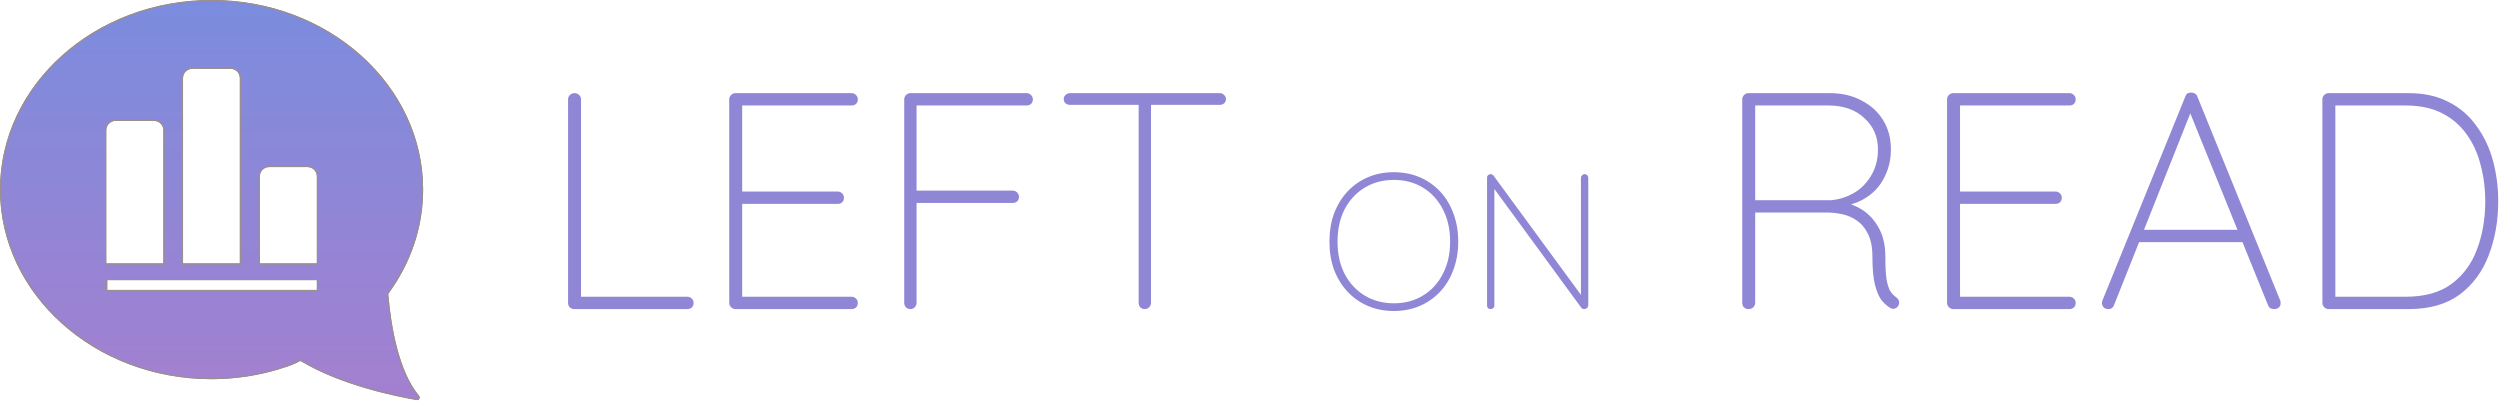
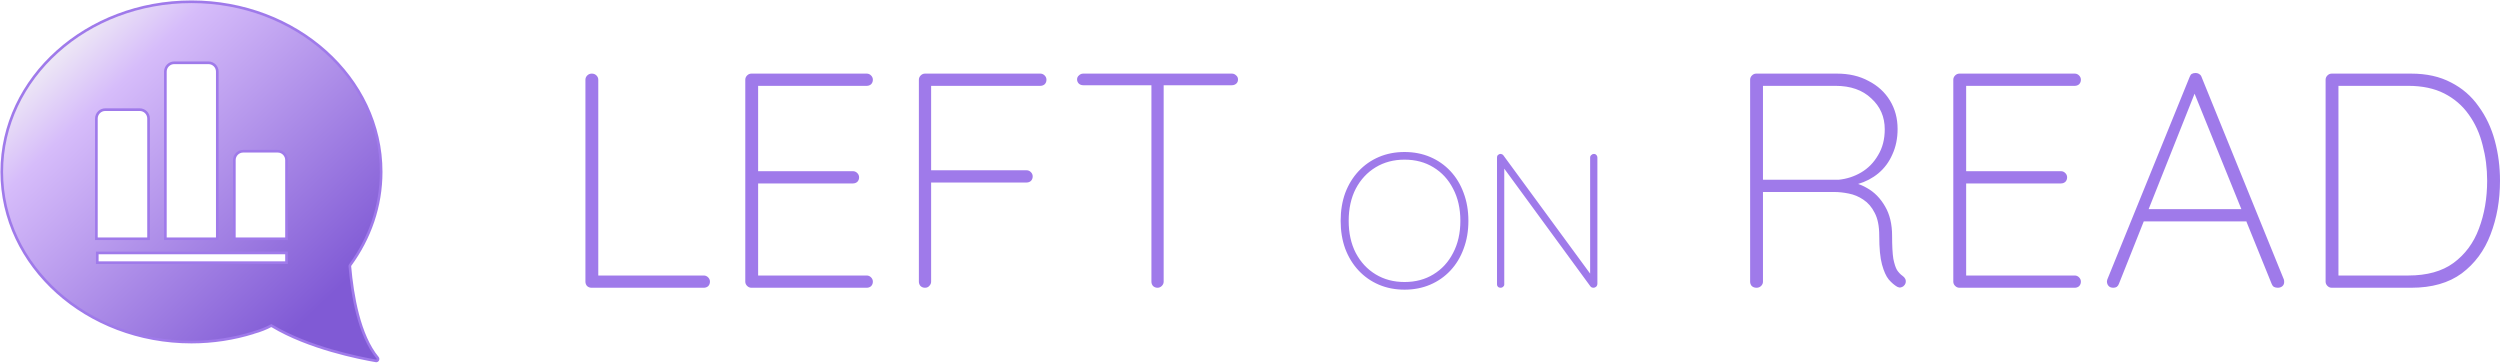
- <svg xmlns="http://www.w3.org/2000/svg" width="1006" height="161" viewBox="0 0 1006 161" fill="none">
-   <path d="M276.625 119.405C277.287 119.405 277.866 119.653 278.363 120.15C278.859 120.646 279.108 121.225 279.108 121.887C279.108 122.632 278.859 123.253 278.363 123.749C277.866 124.163 277.287 124.37 276.625 124.37H231.073C230.328 124.37 229.707 124.121 229.211 123.625C228.797 123.128 228.59 122.549 228.59 121.887V39.967C228.59 39.305 228.838 38.726 229.335 38.229C229.831 37.733 230.452 37.485 231.197 37.485C231.941 37.485 232.562 37.733 233.059 38.229C233.555 38.726 233.803 39.305 233.803 39.967V121.639L231.569 119.405H276.625ZM295.921 37.485H342.715C343.377 37.485 343.956 37.733 344.452 38.229C344.949 38.726 345.197 39.305 345.197 39.967C345.197 40.712 344.949 41.333 344.452 41.829C343.956 42.243 343.377 42.45 342.715 42.45H297.41L298.652 40.34V78.817L297.162 77.079H337.129C337.791 77.079 338.37 77.328 338.867 77.824C339.363 78.321 339.612 78.9 339.612 79.562C339.612 80.307 339.363 80.927 338.867 81.424C338.37 81.837 337.791 82.044 337.129 82.044H297.41L298.652 80.679V120.025L298.155 119.405H342.715C343.377 119.405 343.956 119.653 344.452 120.15C344.949 120.646 345.197 121.225 345.197 121.887C345.197 122.632 344.949 123.253 344.452 123.749C343.956 124.163 343.377 124.37 342.715 124.37H295.921C295.259 124.37 294.68 124.121 294.183 123.625C293.687 123.128 293.438 122.549 293.438 121.887V39.967C293.438 39.305 293.687 38.726 294.183 38.229C294.68 37.733 295.259 37.485 295.921 37.485ZM366.345 124.37C365.601 124.37 364.98 124.121 364.483 123.625C364.07 123.128 363.863 122.549 363.863 121.887V39.967C363.863 39.305 364.111 38.726 364.608 38.229C365.104 37.733 365.683 37.485 366.345 37.485H413.139C413.801 37.485 414.38 37.733 414.877 38.229C415.373 38.726 415.621 39.305 415.621 39.967C415.621 40.712 415.373 41.333 414.877 41.829C414.38 42.243 413.801 42.45 413.139 42.45H368.455L368.828 41.953V77.7L368.331 76.707H407.554C408.216 76.707 408.795 76.955 409.291 77.452C409.788 77.948 410.036 78.528 410.036 79.189C410.036 79.934 409.788 80.555 409.291 81.051C408.795 81.465 408.216 81.672 407.554 81.672H368.083L368.828 80.679V121.887C368.828 122.549 368.579 123.128 368.083 123.625C367.669 124.121 367.09 124.37 366.345 124.37ZM460.682 124.37C459.937 124.37 459.316 124.121 458.82 123.625C458.406 123.128 458.199 122.549 458.199 121.887V40.464H463.164V121.887C463.164 122.549 462.916 123.128 462.419 123.625C461.923 124.121 461.344 124.37 460.682 124.37ZM430.52 42.201C429.858 42.201 429.279 41.994 428.782 41.581C428.286 41.084 428.038 40.505 428.038 39.843C428.038 39.181 428.286 38.643 428.782 38.229C429.279 37.733 429.858 37.485 430.52 37.485H490.843C491.505 37.485 492.084 37.733 492.581 38.229C493.077 38.643 493.326 39.181 493.326 39.843C493.326 40.588 493.077 41.167 492.581 41.581C492.084 41.994 491.505 42.201 490.843 42.201H430.52ZM586.787 97.218C586.787 101.355 586.14 105.131 584.848 108.544C583.606 111.958 581.822 114.905 579.495 117.388C577.168 119.87 574.426 121.784 571.272 123.128C568.117 124.473 564.652 125.145 560.877 125.145C557.101 125.145 553.636 124.473 550.481 123.128C547.327 121.784 544.586 119.87 542.258 117.388C539.931 114.905 538.121 111.958 536.828 108.544C535.587 105.131 534.966 101.355 534.966 97.218C534.966 93.081 535.587 89.305 536.828 85.892C538.121 82.479 539.931 79.531 542.258 77.048C544.586 74.566 547.327 72.652 550.481 71.308C553.636 69.963 557.101 69.291 560.877 69.291C564.652 69.291 568.117 69.963 571.272 71.308C574.426 72.652 577.168 74.566 579.495 77.048C581.822 79.531 583.606 82.479 584.848 85.892C586.14 89.305 586.787 93.081 586.787 97.218ZM583.529 97.218C583.529 92.253 582.546 87.909 580.581 84.185C578.667 80.462 576.004 77.566 572.591 75.497C569.229 73.428 565.324 72.394 560.877 72.394C556.481 72.394 552.576 73.428 549.163 75.497C545.749 77.566 543.06 80.462 541.095 84.185C539.181 87.909 538.224 92.253 538.224 97.218C538.224 102.183 539.181 106.527 541.095 110.251C543.06 113.974 545.749 116.871 549.163 118.939C552.576 121.008 556.481 122.042 560.877 122.042C565.324 122.042 569.229 121.008 572.591 118.939C576.004 116.871 578.667 113.974 580.581 110.251C582.546 106.527 583.529 102.183 583.529 97.218ZM637.644 70.067C638.109 70.067 638.471 70.222 638.73 70.532C638.988 70.791 639.118 71.127 639.118 71.54V122.663C639.118 123.232 638.937 123.671 638.575 123.982C638.264 124.24 637.902 124.37 637.488 124.37C637.282 124.37 637.049 124.318 636.79 124.215C636.583 124.111 636.402 123.956 636.247 123.749L600.252 74.566L601.338 74.023V123.051C601.338 123.413 601.183 123.723 600.873 123.982C600.614 124.24 600.278 124.37 599.864 124.37C599.399 124.37 599.037 124.24 598.778 123.982C598.519 123.723 598.39 123.413 598.39 123.051V71.618C598.39 71.049 598.545 70.661 598.856 70.454C599.166 70.196 599.476 70.067 599.787 70.067C599.993 70.067 600.2 70.118 600.407 70.222C600.614 70.273 600.795 70.403 600.95 70.61L636.79 119.482L636.17 121.034V71.54C636.17 71.127 636.325 70.791 636.635 70.532C636.945 70.222 637.282 70.067 637.644 70.067ZM703.682 124.37C702.855 124.37 702.193 124.121 701.696 123.625C701.283 123.128 701.076 122.549 701.076 121.887V39.967C701.076 39.305 701.324 38.726 701.821 38.229C702.317 37.733 702.896 37.485 703.558 37.485H736.326C741.208 37.485 745.47 38.478 749.111 40.464C752.834 42.367 755.731 45.015 757.799 48.407C759.868 51.8 760.902 55.648 760.902 59.951C760.902 63.757 760.199 67.191 758.792 70.253C757.468 73.314 755.565 75.88 753.083 77.948C750.683 79.934 747.911 81.382 744.767 82.293L739.057 81.299C742.367 81.299 745.511 82.168 748.49 83.906C751.469 85.561 753.91 88.043 755.813 91.353C757.716 94.581 758.668 98.552 758.668 103.269C758.668 107.324 758.834 110.427 759.165 112.578C759.578 114.647 760.075 116.178 760.654 117.171C761.316 118.164 762.061 118.95 762.888 119.529C763.385 119.86 763.757 120.274 764.005 120.77C764.254 121.267 764.295 121.846 764.13 122.508C763.964 123.004 763.674 123.418 763.261 123.749C762.93 123.997 762.557 124.163 762.143 124.246C761.73 124.328 761.275 124.246 760.778 123.997C759.62 123.335 758.461 122.342 757.303 121.018C756.227 119.694 755.317 117.667 754.572 114.936C753.827 112.206 753.455 108.317 753.455 103.269C753.455 99.38 752.834 96.277 751.593 93.96C750.435 91.643 748.904 89.864 747.001 88.623C745.18 87.382 743.194 86.554 741.043 86.14C738.974 85.727 737.071 85.52 735.333 85.52H705.172L706.289 84.03V121.887C706.289 122.549 706.041 123.128 705.544 123.625C705.048 124.121 704.427 124.37 703.682 124.37ZM705.048 80.555H736.947C740.257 80.224 743.318 79.231 746.132 77.576C748.945 75.921 751.221 73.604 752.959 70.625C754.779 67.646 755.689 64.129 755.689 60.075C755.689 55.027 753.869 50.848 750.228 47.538C746.67 44.146 741.829 42.45 735.706 42.45H705.668L706.289 41.581V81.92L705.048 80.555ZM785.982 37.485H832.776C833.438 37.485 834.017 37.733 834.514 38.229C835.01 38.726 835.258 39.305 835.258 39.967C835.258 40.712 835.01 41.333 834.514 41.829C834.017 42.243 833.438 42.45 832.776 42.45H787.471L788.713 40.34V78.817L787.223 77.079H827.19C827.852 77.079 828.432 77.328 828.928 77.824C829.425 78.321 829.673 78.9 829.673 79.562C829.673 80.307 829.425 80.927 828.928 81.424C828.432 81.837 827.852 82.044 827.19 82.044H787.471L788.713 80.679V120.025L788.216 119.405H832.776C833.438 119.405 834.017 119.653 834.514 120.15C835.01 120.646 835.258 121.225 835.258 121.887C835.258 122.632 835.01 123.253 834.514 123.749C834.017 124.163 833.438 124.37 832.776 124.37H785.982C785.32 124.37 784.741 124.121 784.244 123.625C783.748 123.128 783.5 122.549 783.5 121.887V39.967C783.5 39.305 783.748 38.726 784.244 38.229C784.741 37.733 785.32 37.485 785.982 37.485ZM882.1 43.815L850.697 122.756C850.531 123.253 850.242 123.666 849.828 123.997C849.414 124.246 848.959 124.37 848.463 124.37C847.635 124.37 847.015 124.163 846.601 123.749C846.187 123.335 845.939 122.839 845.856 122.26C845.773 121.929 845.815 121.515 845.98 121.018L879.369 38.85C879.617 38.188 879.907 37.774 880.238 37.609C880.652 37.361 881.148 37.236 881.727 37.236C882.389 37.236 882.927 37.402 883.341 37.733C883.755 37.981 884.044 38.353 884.21 38.85L917.598 121.018C917.681 121.267 917.722 121.598 917.722 122.011C917.722 122.756 917.474 123.335 916.978 123.749C916.481 124.163 915.861 124.37 915.116 124.37C914.537 124.37 913.999 124.246 913.502 123.997C913.089 123.666 912.799 123.253 912.633 122.756L880.238 42.822L882.1 43.815ZM859.137 97.435L860.875 92.471H901.09L902.331 97.435H859.137ZM969.284 37.485C975.491 37.485 980.869 38.684 985.42 41.084C989.971 43.401 993.695 46.628 996.591 50.766C999.57 54.82 1001.76 59.454 1003.17 64.667C1004.58 69.88 1005.28 75.3 1005.28 80.927C1005.28 88.871 1004 96.153 1001.43 102.773C998.95 109.31 995.06 114.564 989.765 118.536C984.469 122.425 977.642 124.37 969.284 124.37H937.013C936.351 124.37 935.772 124.121 935.275 123.625C934.779 123.128 934.531 122.549 934.531 121.887V39.967C934.531 39.305 934.779 38.726 935.275 38.229C935.772 37.733 936.351 37.485 937.013 37.485H969.284ZM968.043 119.405C975.656 119.405 981.779 117.708 986.413 114.316C991.13 110.84 994.564 106.207 996.715 100.414C998.95 94.539 1000.07 88.043 1000.07 80.927C1000.07 75.88 999.446 71.039 998.205 66.405C997.046 61.771 995.185 57.675 992.619 54.117C990.054 50.476 986.744 47.621 982.69 45.553C978.635 43.484 973.753 42.45 968.043 42.45H938.999L939.744 41.457V120.522L938.999 119.405H968.043Z" fill="#9086D6" />
-   <path fill-rule="evenodd" clip-rule="evenodd" d="M170.073 76.289C170.073 34.267 132.044 0.198 85.135 0.198C38.227 0.198 0.198 34.267 0.198 76.289C0.198 118.313 38.227 152.381 85.135 152.381C94.804 152.381 104.084 150.906 112.741 148.236C112.826 148.21 112.9 148.173 112.966 148.127C115.951 147.303 118.621 146.248 120.872 145.012L121.134 145.183C121.152 145.194 121.176 145.196 121.197 145.188C121.217 145.181 121.239 145.182 121.257 145.192C137.637 155.067 160.481 159.554 167.754 160.79C168.503 160.918 168.968 159.998 168.483 159.413C160.225 149.472 157.17 131.546 156.051 118.485C156.035 118.295 156.088 118.107 156.202 117.953C164.963 105.981 170.073 91.674 170.073 76.289ZM104.34 70.99C104.34 68.805 106.113 67.035 108.301 67.035H123.743C125.93 67.035 127.703 68.805 127.703 70.99V106.188H104.34V70.99ZM77.414 27.486C75.227 27.486 73.454 29.257 73.454 31.441V106.188H96.706V31.441C96.706 29.257 94.933 27.486 92.747 27.486H77.414ZM42.568 52.402C42.568 50.218 44.34 48.447 46.528 48.447H61.971C64.158 48.447 65.93 50.218 65.93 52.402V106.188H42.568V52.402ZM127.703 112.516H42.964V116.866H127.703V112.516Z" fill="url(#paint0_linear_607_24)" />
-   <path d="M112.741 148.236L112.799 148.425H112.8L112.741 148.236ZM112.966 148.126L112.914 147.936L112.88 147.945L112.852 147.965L112.966 148.126ZM120.872 145.012L120.981 144.846L120.88 144.781L120.777 144.839L120.872 145.012ZM121.134 145.182L121.242 145.017L121.134 145.182ZM121.197 145.188L121.123 145.004H121.122L121.197 145.188ZM121.257 145.193L121.359 145.023L121.257 145.193ZM167.754 160.791L167.787 160.596L167.754 160.791ZM168.483 159.413L168.635 159.287L168.483 159.413ZM156.051 118.485L155.854 118.501L156.051 118.485ZM156.202 117.952L156.042 117.835L156.202 117.952ZM127.703 106.187V106.385H127.901V106.187H127.703ZM104.34 106.187H104.143V106.385H104.34V106.187ZM73.454 106.187H73.256V106.385H73.454V106.187ZM96.706 106.187V106.385H96.904V106.187H96.706ZM65.93 106.187V106.385H66.128V106.187H65.93ZM42.568 106.187H42.37V106.385H42.568V106.187ZM42.964 112.516V112.318H42.766V112.516H42.964ZM127.703 112.516H127.901V112.318H127.703V112.516ZM42.964 116.866H42.766V117.064H42.964V116.866ZM127.703 116.866V117.064H127.901V116.866H127.703ZM85.135 0.395C131.956 0.395 169.875 34.395 169.875 76.289H170.271C170.271 34.137 132.133 0 85.135 0V0.395ZM0.396 76.289C0.396 34.395 38.315 0.395 85.135 0.395V0C38.138 0 0 34.137 0 76.289H0.396ZM85.135 152.183C38.315 152.183 0.396 118.183 0.396 76.289H0C0 118.441 38.138 152.578 85.135 152.578V152.183ZM112.682 148.047C104.043 150.711 94.784 152.183 85.135 152.183V152.578C94.825 152.578 104.123 151.1 112.799 148.425L112.682 148.047ZM112.852 147.965C112.804 147.999 112.747 148.027 112.682 148.047L112.8 148.425C112.903 148.393 112.998 148.346 113.08 148.287L112.852 147.965ZM120.777 144.839C118.542 146.066 115.886 147.115 112.914 147.936L113.018 148.316C116.016 147.491 118.701 146.43 120.967 145.184L120.777 144.839ZM121.242 145.017L120.981 144.846L120.765 145.177L121.026 145.348L121.242 145.017ZM121.122 145.004C121.161 144.989 121.205 144.993 121.242 145.017L121.025 145.348C121.1 145.395 121.191 145.404 121.27 145.372L121.122 145.004ZM121.359 145.023C121.286 144.98 121.199 144.974 121.123 145.004L121.269 145.372C121.234 145.386 121.192 145.384 121.154 145.362L121.359 145.023ZM167.787 160.596C160.515 159.359 137.705 154.876 121.359 145.023L121.154 145.362C137.57 155.257 160.447 159.748 167.72 160.985L167.787 160.596ZM168.331 159.539C168.517 159.763 168.522 160.052 168.405 160.278C168.29 160.5 168.064 160.643 167.787 160.596L167.72 160.985C168.192 161.066 168.574 160.811 168.757 160.46C168.939 160.11 168.935 159.648 168.635 159.287L168.331 159.539ZM155.854 118.501C156.413 125.038 157.459 132.798 159.398 140.169C161.338 147.537 164.175 154.537 168.331 159.539L168.635 159.287C164.533 154.349 161.714 147.414 159.781 140.068C157.849 132.727 156.807 124.992 156.248 118.468L155.854 118.501ZM156.042 117.835C155.901 118.028 155.833 118.262 155.854 118.501L156.248 118.468C156.236 118.327 156.277 118.186 156.363 118.069L156.042 117.835ZM169.875 76.289C169.875 91.629 164.78 105.896 156.042 117.835L156.361 118.069C165.146 106.066 170.271 91.719 170.271 76.289H169.875ZM108.301 66.837C106.004 66.837 104.143 68.696 104.143 70.99H104.539C104.539 68.915 106.223 67.232 108.301 67.232V66.837ZM123.743 66.837H108.301V67.232H123.743V66.837ZM127.901 70.99C127.901 68.696 126.04 66.837 123.743 66.837V67.232C125.821 67.232 127.505 68.915 127.505 70.99H127.901ZM127.901 106.187V70.99H127.505V106.187H127.901ZM104.34 106.385H127.703V105.99H104.34V106.385ZM104.143 70.99V106.187H104.539V70.99H104.143ZM73.652 31.441C73.652 29.366 75.336 27.684 77.414 27.684V27.288C75.118 27.288 73.256 29.148 73.256 31.441H73.652ZM73.652 106.187V31.441H73.256V106.187H73.652ZM96.706 105.99H73.454V106.385H96.706V105.99ZM96.508 31.441V106.187H96.904V31.441H96.508ZM92.747 27.684C94.824 27.684 96.508 29.366 96.508 31.441H96.904C96.904 29.148 95.043 27.288 92.747 27.288V27.684ZM77.414 27.684H92.747V27.288H77.414V27.684ZM46.528 48.249C44.231 48.249 42.37 50.108 42.37 52.402H42.766C42.766 50.327 44.45 48.645 46.528 48.645V48.249ZM61.971 48.249H46.528V48.645H61.971V48.249ZM66.128 52.402C66.128 50.108 64.267 48.249 61.971 48.249V48.645C64.048 48.645 65.733 50.327 65.733 52.402H66.128ZM66.128 106.187V52.402H65.733V106.187H66.128ZM42.568 106.385H65.93V105.99H42.568V106.385ZM42.37 52.402V106.187H42.766V52.402H42.37ZM42.964 112.713H127.703V112.318H42.964V112.713ZM43.162 116.866V112.516H42.766V116.866H43.162ZM127.703 116.669H42.964V117.064H127.703V116.669ZM127.505 112.516V116.866H127.901V112.516H127.505Z" fill="#9A8D8D" />
-   <path d="M112.741 148.236L112.799 148.425H112.8L112.741 148.236ZM112.966 148.126L112.914 147.936L112.88 147.945L112.852 147.965L112.966 148.126ZM120.872 145.012L120.981 144.846L120.88 144.781L120.777 144.839L120.872 145.012ZM121.134 145.182L121.242 145.017L121.134 145.182ZM121.197 145.188L121.123 145.004H121.122L121.197 145.188ZM121.257 145.193L121.359 145.023L121.257 145.193ZM167.754 160.791L167.787 160.596L167.754 160.791ZM168.483 159.413L168.635 159.287L168.483 159.413ZM156.051 118.485L155.854 118.501L156.051 118.485ZM156.202 117.952L156.042 117.835L156.202 117.952ZM127.703 106.187V106.385H127.901V106.187H127.703ZM104.34 106.187H104.143V106.385H104.34V106.187ZM73.454 106.187H73.256V106.385H73.454V106.187ZM96.706 106.187V106.385H96.904V106.187H96.706ZM65.93 106.187V106.385H66.128V106.187H65.93ZM42.568 106.187H42.37V106.385H42.568V106.187ZM42.964 112.516V112.318H42.766V112.516H42.964ZM127.703 112.516H127.901V112.318H127.703V112.516ZM42.964 116.866H42.766V117.064H42.964V116.866ZM127.703 116.866V117.064H127.901V116.866H127.703ZM85.135 0.395C131.956 0.395 169.875 34.395 169.875 76.289H170.271C170.271 34.137 132.133 0 85.135 0V0.395ZM0.396 76.289C0.396 34.395 38.315 0.395 85.135 0.395V0C38.138 0 0 34.137 0 76.289H0.396ZM85.135 152.183C38.315 152.183 0.396 118.183 0.396 76.289H0C0 118.441 38.138 152.578 85.135 152.578V152.183ZM112.682 148.047C104.043 150.711 94.784 152.183 85.135 152.183V152.578C94.825 152.578 104.123 151.1 112.799 148.425L112.682 148.047ZM112.852 147.965C112.804 147.999 112.747 148.027 112.682 148.047L112.8 148.425C112.903 148.393 112.998 148.346 113.08 148.287L112.852 147.965ZM120.777 144.839C118.542 146.066 115.886 147.115 112.914 147.936L113.018 148.316C116.016 147.491 118.701 146.43 120.967 145.184L120.777 144.839ZM121.242 145.017L120.981 144.846L120.765 145.177L121.026 145.348L121.242 145.017ZM121.122 145.004C121.161 144.989 121.205 144.993 121.242 145.017L121.025 145.348C121.1 145.395 121.191 145.404 121.27 145.372L121.122 145.004ZM121.359 145.023C121.286 144.98 121.199 144.974 121.123 145.004L121.269 145.372C121.234 145.386 121.192 145.384 121.154 145.362L121.359 145.023ZM167.787 160.596C160.515 159.359 137.705 154.876 121.359 145.023L121.154 145.362C137.57 155.257 160.447 159.748 167.72 160.985L167.787 160.596ZM168.331 159.539C168.517 159.763 168.522 160.052 168.405 160.278C168.29 160.5 168.064 160.643 167.787 160.596L167.72 160.985C168.192 161.066 168.574 160.811 168.757 160.46C168.939 160.11 168.935 159.648 168.635 159.287L168.331 159.539ZM155.854 118.501C156.413 125.038 157.459 132.798 159.398 140.169C161.338 147.537 164.175 154.537 168.331 159.539L168.635 159.287C164.533 154.349 161.714 147.414 159.781 140.068C157.849 132.727 156.807 124.992 156.248 118.468L155.854 118.501ZM156.042 117.835C155.901 118.028 155.833 118.262 155.854 118.501L156.248 118.468C156.236 118.327 156.277 118.186 156.363 118.069L156.042 117.835ZM169.875 76.289C169.875 91.629 164.78 105.896 156.042 117.835L156.361 118.069C165.146 106.066 170.271 91.719 170.271 76.289H169.875ZM108.301 66.837C106.004 66.837 104.143 68.696 104.143 70.99H104.539C104.539 68.915 106.223 67.232 108.301 67.232V66.837ZM123.743 66.837H108.301V67.232H123.743V66.837ZM127.901 70.99C127.901 68.696 126.04 66.837 123.743 66.837V67.232C125.821 67.232 127.505 68.915 127.505 70.99H127.901ZM127.901 106.187V70.99H127.505V106.187H127.901ZM104.34 106.385H127.703V105.99H104.34V106.385ZM104.143 70.99V106.187H104.539V70.99H104.143ZM73.652 31.441C73.652 29.366 75.336 27.684 77.414 27.684V27.288C75.118 27.288 73.256 29.148 73.256 31.441H73.652ZM73.652 106.187V31.441H73.256V106.187H73.652ZM96.706 105.99H73.454V106.385H96.706V105.99ZM96.508 31.441V106.187H96.904V31.441H96.508ZM92.747 27.684C94.824 27.684 96.508 29.366 96.508 31.441H96.904C96.904 29.148 95.043 27.288 92.747 27.288V27.684ZM77.414 27.684H92.747V27.288H77.414V27.684ZM46.528 48.249C44.231 48.249 42.37 50.108 42.37 52.402H42.766C42.766 50.327 44.45 48.645 46.528 48.645V48.249ZM61.971 48.249H46.528V48.645H61.971V48.249ZM66.128 52.402C66.128 50.108 64.267 48.249 61.971 48.249V48.645C64.048 48.645 65.733 50.327 65.733 52.402H66.128ZM66.128 106.187V52.402H65.733V106.187H66.128ZM42.568 106.385H65.93V105.99H42.568V106.385ZM42.37 52.402V106.187H42.766V52.402H42.37ZM42.964 112.713H127.703V112.318H42.964V112.713ZM43.162 116.866V112.516H42.766V116.866H43.162ZM127.703 116.669H42.964V117.064H127.703V116.669ZM127.505 112.516V116.866H127.901V112.516H127.505Z" fill="#9A8D8D" />
+ <svg xmlns="http://www.w3.org/2000/svg" width="2827" height="410" viewBox="0 0 2827 410" fill="none">
+   <path fill-rule="evenodd" clip-rule="evenodd" d="M431 194.4C431 88.144 334.963 2 216.5 2C98.037 2 2 88.144 2 194.4C2 300.657 98.037 386.8 216.5 386.8C240.918 386.8 264.351 383.071 286.215 376.321C286.428 376.255 286.618 376.161 286.783 376.043C294.32 373.963 301.066 371.294 306.749 368.168L307.41 368.599C307.457 368.629 307.516 368.635 307.568 368.614C307.618 368.594 307.675 368.598 307.721 368.625C349.087 393.593 406.777 404.938 425.142 408.065C427.034 408.388 428.211 406.06 426.985 404.583C406.129 379.446 398.415 334.12 395.589 301.095C395.548 300.612 395.685 300.138 395.971 299.747C418.096 269.478 431 233.301 431 194.4ZM265 181C265 175.477 269.477 171 275 171H314C319.523 171 324 175.477 324 181V270H265V181ZM197 71C191.477 71 187 75.477 187 81V270H245.721V81C245.721 75.477 241.244 71 235.721 71H197ZM109 134C109 128.477 113.477 124 119 124H158C163.523 124 168 128.477 168 134V270H109V134ZM324 286H110V297H324V286Z" fill="url(#paint0_linear_669_121)" />
+   <path d="M286.215 376.321L286.657 377.754L286.658 377.754L286.215 376.321ZM286.783 376.043L286.384 374.598L286.13 374.668L285.915 374.82L286.783 376.043ZM306.749 368.168L307.569 366.912L306.815 366.42L306.027 366.854L306.749 368.168ZM307.41 368.599L308.231 367.344L308.229 367.342L307.41 368.599ZM307.568 368.614L307.012 367.221L307.008 367.222L307.568 368.614ZM307.721 368.625L308.496 367.341L308.494 367.34L307.721 368.625ZM425.142 408.065L425.394 406.587L425.394 406.587L425.142 408.065ZM426.985 404.583L428.14 403.625L428.14 403.625L426.985 404.583ZM395.589 301.095L394.094 301.222L394.094 301.223L395.589 301.095ZM395.971 299.747L394.76 298.862L394.76 298.862L395.971 299.747ZM324 270V271.5H325.5V270H324ZM265 270H263.5V271.5H265V270ZM187 270H185.5V271.5H187V270ZM245.721 270V271.5H247.221V270H245.721ZM168 270V271.5H169.5V270H168ZM109 270H107.5V271.5H109V270ZM110 286V284.5H108.5V286H110ZM324 286H325.5V284.5H324V286ZM110 297H108.5V298.5H110V297ZM324 297V298.5H325.5V297H324ZM216.5 3.5C334.292 3.5 429.5 89.121 429.5 194.4H432.5C432.5 87.166 335.634 0.5 216.5 0.5V3.5ZM3.5 194.4C3.5 89.121 98.708 3.5 216.5 3.5V0.5C97.366 0.5 0.5 87.166 0.5 194.4H3.5ZM216.5 385.3C98.708 385.3 3.5 299.679 3.5 194.4H0.5C0.5 301.634 97.366 388.3 216.5 388.3V385.3ZM285.772 374.888C264.049 381.595 240.765 385.3 216.5 385.3V388.3C241.072 388.3 264.653 384.548 286.657 377.754L285.772 374.888ZM285.915 374.82C285.883 374.842 285.838 374.867 285.771 374.888L286.658 377.754C287.018 377.642 287.352 377.479 287.65 377.267L285.915 374.82ZM306.027 366.854C300.462 369.914 293.829 372.542 286.384 374.598L287.182 377.489C294.811 375.383 301.669 372.674 307.472 369.482L306.027 366.854ZM308.229 367.342L307.569 366.912L305.93 369.424L306.59 369.855L308.229 367.342ZM307.008 367.222C307.402 367.064 307.86 367.1 308.231 367.344L306.588 369.854C307.054 370.159 307.63 370.206 308.129 370.005L307.008 367.222ZM308.494 367.34C308.034 367.063 307.484 367.032 307.012 367.221L308.124 370.007C307.752 370.155 307.316 370.132 306.948 369.911L308.494 367.34ZM425.394 406.587C407.038 403.46 349.599 392.149 308.496 367.341L306.946 369.91C348.576 395.036 406.516 406.415 424.89 409.544L425.394 406.587ZM425.831 405.541C426.014 405.762 426.035 406.052 425.902 406.307C425.838 406.431 425.754 406.509 425.679 406.55C425.617 406.584 425.531 406.61 425.394 406.587L424.89 409.544C426.575 409.831 427.933 408.904 428.564 407.691C429.186 406.494 429.182 404.882 428.14 403.625L425.831 405.541ZM394.094 301.223C395.512 317.784 398.157 337.464 403.075 356.178C407.987 374.868 415.2 392.728 425.831 405.541L428.14 403.625C417.915 391.302 410.842 373.93 405.977 355.416C401.117 336.926 398.492 317.431 397.083 300.967L394.094 301.223ZM394.76 298.862C394.267 299.537 394.021 300.368 394.094 301.222L397.083 300.967C397.074 300.855 397.104 300.739 397.182 300.632L394.76 298.862ZM429.5 194.4C429.5 232.96 416.711 268.831 394.76 298.862L397.182 300.632C419.481 270.125 432.5 233.642 432.5 194.4H429.5ZM275 169.5C268.649 169.5 263.5 174.649 263.5 181H266.5C266.5 176.306 270.306 172.5 275 172.5V169.5ZM314 169.5H275V172.5H314V169.5ZM325.5 181C325.5 174.649 320.351 169.5 314 169.5V172.5C318.694 172.5 322.5 176.306 322.5 181H325.5ZM325.5 270V181H322.5V270H325.5ZM265 271.5H324V268.5H265V271.5ZM263.5 181V270H266.5V181H263.5ZM188.5 81C188.5 76.306 192.306 72.5 197 72.5V69.5C190.649 69.5 185.5 74.649 185.5 81H188.5ZM188.5 270V81H185.5V270H188.5ZM245.721 268.5H187V271.5H245.721V268.5ZM244.221 81V270H247.221V81H244.221ZM235.721 72.5C240.416 72.5 244.221 76.306 244.221 81H247.221C247.221 74.649 242.073 69.5 235.721 69.5V72.5ZM197 72.5H235.721V69.5H197V72.5ZM119 122.5C112.649 122.5 107.5 127.649 107.5 134H110.5C110.5 129.306 114.306 125.5 119 125.5V122.5ZM158 122.5H119V125.5H158V122.5ZM169.5 134C169.5 127.649 164.351 122.5 158 122.5V125.5C162.694 125.5 166.5 129.306 166.5 134H169.5ZM169.5 270V134H166.5V270H169.5ZM109 271.5H168V268.5H109V271.5ZM107.5 134V270H110.5V134H107.5ZM110 287.5H324V284.5H110V287.5ZM111.5 297V286H108.5V297H111.5ZM324 295.5H110V298.5H324V295.5ZM322.5 286V297H325.5V286H322.5Z" fill="#9F7AEA" />
+   <path d="M795.896 311.549C797.741 311.549 799.356 312.241 800.74 313.624C802.124 315.008 802.816 316.622 802.816 318.467C802.816 320.543 802.124 322.273 800.74 323.656C799.356 324.809 797.741 325.386 795.896 325.386H668.92C666.844 325.386 665.114 324.694 663.73 323.31C662.577 321.927 662 320.312 662 318.467V90.158C662 88.313 662.692 86.699 664.076 85.315C665.46 83.932 667.19 83.24 669.266 83.24C671.342 83.24 673.072 83.932 674.455 85.315C675.839 86.699 676.531 88.313 676.531 90.158V317.776L670.304 311.549H795.896ZM849.682 83.24H980.119C981.964 83.24 983.578 83.932 984.962 85.315C986.346 86.699 987.038 88.313 987.038 90.158C987.038 92.234 986.346 93.963 984.962 95.347C983.578 96.5 981.964 97.077 980.119 97.077H853.834L857.294 91.196V198.432L853.142 193.589H964.549C966.395 193.589 968.009 194.281 969.393 195.665C970.777 197.048 971.469 198.663 971.469 200.508C971.469 202.583 970.777 204.313 969.393 205.696C968.009 206.85 966.395 207.426 964.549 207.426H853.834L857.294 203.621V313.279L855.91 311.549H980.119C981.964 311.549 983.578 312.241 984.962 313.624C986.346 315.008 987.038 316.622 987.038 318.467C987.038 320.543 986.346 322.273 984.962 323.656C983.578 324.809 981.964 325.386 980.119 325.386H849.682C847.837 325.386 846.223 324.694 844.839 323.31C843.455 321.927 842.763 320.312 842.763 318.467V90.158C842.763 88.313 843.455 86.699 844.839 85.315C846.223 83.932 847.837 83.24 849.682 83.24ZM1045.99 325.386C1043.91 325.386 1042.18 324.694 1040.8 323.31C1039.65 321.927 1039.07 320.312 1039.07 318.467V90.158C1039.07 88.313 1039.76 86.699 1041.14 85.315C1042.53 83.932 1044.14 83.24 1045.99 83.24H1176.42C1178.27 83.24 1179.88 83.932 1181.27 85.315C1182.65 86.699 1183.34 88.313 1183.34 90.158C1183.34 92.234 1182.65 93.963 1181.27 95.347C1179.88 96.5 1178.27 97.077 1176.42 97.077H1051.87L1052.91 95.693V195.319L1051.52 192.551H1160.86C1162.7 192.551 1164.32 193.243 1165.7 194.627C1167.08 196.011 1167.77 197.625 1167.77 199.47C1167.77 201.545 1167.08 203.275 1165.7 204.659C1164.32 205.812 1162.7 206.388 1160.86 206.388H1050.83L1052.91 203.621V318.467C1052.91 320.312 1052.22 321.927 1050.83 323.31C1049.68 324.694 1048.06 325.386 1045.99 325.386ZM1308.95 325.386C1306.87 325.386 1305.14 324.694 1303.76 323.31C1302.61 321.927 1302.03 320.312 1302.03 318.467V91.542H1315.87V318.467C1315.87 320.312 1315.18 321.927 1313.79 323.31C1312.41 324.694 1310.79 325.386 1308.95 325.386ZM1224.87 96.385C1223.03 96.385 1221.41 95.808 1220.03 94.655C1218.65 93.272 1217.95 91.657 1217.95 89.812C1217.95 87.967 1218.65 86.468 1220.03 85.315C1221.41 83.932 1223.03 83.24 1224.87 83.24H1393.02C1394.87 83.24 1396.48 83.932 1397.87 85.315C1399.25 86.468 1399.94 87.967 1399.94 89.812C1399.94 91.888 1399.25 93.502 1397.87 94.655C1396.48 95.808 1394.87 96.385 1393.02 96.385H1224.87ZM1660.46 249.715C1660.46 261.246 1658.66 271.768 1655.06 281.281C1651.6 290.794 1646.62 299.009 1640.14 305.928C1633.65 312.846 1626.01 318.179 1617.21 321.927C1608.42 325.674 1598.76 327.548 1588.24 327.548C1577.72 327.548 1568.06 325.674 1559.26 321.927C1550.47 318.179 1542.83 312.846 1536.34 305.928C1529.85 299.009 1524.81 290.794 1521.2 281.281C1517.74 271.768 1516.01 261.246 1516.01 249.715C1516.01 238.184 1517.74 227.663 1521.2 218.15C1524.81 208.637 1529.85 200.421 1536.34 193.503C1542.83 186.584 1550.47 181.251 1559.26 177.504C1568.06 173.756 1577.72 171.882 1588.24 171.882C1598.76 171.882 1608.42 173.756 1617.21 177.504C1626.01 181.251 1633.65 186.584 1640.14 193.503C1646.62 200.421 1651.6 208.637 1655.06 218.15C1658.66 227.663 1660.46 238.184 1660.46 249.715ZM1651.38 249.715C1651.38 235.878 1648.64 223.771 1643.16 213.393C1637.83 203.016 1630.41 194.944 1620.89 189.179C1611.52 183.413 1600.64 180.531 1588.24 180.531C1575.99 180.531 1565.1 183.413 1555.59 189.179C1546.07 194.944 1538.58 203.016 1533.1 213.393C1527.76 223.771 1525.1 235.878 1525.1 249.715C1525.1 263.552 1527.76 275.659 1533.1 286.037C1538.58 296.415 1546.07 304.486 1555.59 310.252C1565.1 316.017 1575.99 318.9 1588.24 318.9C1600.64 318.9 1611.52 316.017 1620.89 310.252C1630.41 304.486 1637.83 296.415 1643.16 286.037C1648.64 275.659 1651.38 263.552 1651.38 249.715ZM1802.22 174.044C1803.52 174.044 1804.53 174.477 1805.25 175.342C1805.97 176.062 1806.33 176.999 1806.33 178.152V320.629C1806.33 322.215 1805.83 323.44 1804.82 324.305C1803.95 325.025 1802.95 325.386 1801.79 325.386C1801.22 325.386 1800.57 325.242 1799.85 324.953C1799.27 324.665 1798.76 324.233 1798.33 323.656L1698 186.584L1701.02 185.071V321.71C1701.02 322.719 1700.59 323.584 1699.73 324.305C1699.01 325.025 1698.07 325.386 1696.92 325.386C1695.62 325.386 1694.61 325.025 1693.89 324.305C1693.17 323.584 1692.81 322.719 1692.81 321.71V178.369C1692.81 176.783 1693.24 175.702 1694.1 175.126C1694.97 174.405 1695.83 174.044 1696.7 174.044C1697.28 174.044 1697.85 174.189 1698.43 174.477C1699.01 174.621 1699.51 174.981 1699.94 175.558L1799.85 311.765L1798.12 316.089V178.152C1798.12 176.999 1798.55 176.062 1799.41 175.342C1800.28 174.477 1801.22 174.044 1802.22 174.044ZM1986.31 325.386C1984 325.386 1982.15 324.694 1980.77 323.31C1979.62 321.927 1979.04 320.312 1979.04 318.467V90.158C1979.04 88.313 1979.73 86.699 1981.12 85.315C1982.5 83.932 1984.11 83.24 1985.96 83.24H2077.3C2090.91 83.24 2102.79 86.007 2112.94 91.542C2123.32 96.846 2131.39 104.226 2137.16 113.681C2142.92 123.136 2145.8 133.86 2145.8 145.852C2145.8 156.46 2143.84 166.031 2139.92 174.563C2136.23 183.096 2130.93 190.245 2124.01 196.011C2117.32 201.545 2109.59 205.581 2100.83 208.118L2084.91 205.351C2094.14 205.351 2102.9 207.772 2111.21 212.615C2119.51 217.227 2126.31 224.146 2131.62 233.37C2136.92 242.364 2139.58 253.434 2139.58 266.579C2139.58 277.879 2140.04 286.527 2140.96 292.523C2142.11 298.288 2143.5 302.555 2145.11 305.322C2146.96 308.09 2149.03 310.281 2151.34 311.895C2152.72 312.817 2153.76 313.97 2154.45 315.354C2155.15 316.738 2155.26 318.352 2154.8 320.197C2154.34 321.581 2153.53 322.734 2152.38 323.656C2151.46 324.348 2150.42 324.809 2149.26 325.04C2148.11 325.27 2146.84 325.04 2145.46 324.348C2142.23 322.503 2139 319.736 2135.77 316.046C2132.77 312.356 2130.24 306.706 2128.16 299.096C2126.08 291.485 2125.05 280.646 2125.05 266.579C2125.05 255.74 2123.32 247.092 2119.86 240.635C2116.63 234.177 2112.36 229.219 2107.05 225.76C2101.98 222.301 2096.44 219.995 2090.45 218.842C2084.68 217.688 2079.38 217.112 2074.53 217.112H1990.46L1993.57 212.961V318.467C1993.57 320.312 1992.88 321.927 1991.5 323.31C1990.11 324.694 1988.38 325.386 1986.31 325.386ZM1990.11 203.275H2079.03C2088.26 202.353 2096.79 199.585 2104.63 194.973C2112.47 190.361 2118.82 183.903 2123.66 175.601C2128.74 167.299 2131.27 157.498 2131.27 146.198C2131.27 132.13 2126.2 120.484 2116.05 111.259C2106.13 101.804 2092.64 97.077 2075.57 97.077H1991.84L1993.57 94.655V207.08L1990.11 203.275ZM2215.71 83.24H2346.15C2348 83.24 2349.61 83.932 2350.99 85.315C2352.38 86.699 2353.07 88.313 2353.07 90.158C2353.07 92.234 2352.38 93.963 2350.99 95.347C2349.61 96.5 2348 97.077 2346.15 97.077H2219.87L2223.33 91.196V198.432L2219.17 193.589H2330.58C2332.43 193.589 2334.04 194.281 2335.42 195.665C2336.81 197.048 2337.5 198.663 2337.5 200.508C2337.5 202.583 2336.81 204.313 2335.42 205.696C2334.04 206.85 2332.43 207.426 2330.58 207.426H2219.87L2223.33 203.621V313.279L2221.94 311.549H2346.15C2348 311.549 2349.61 312.241 2350.99 313.624C2352.38 315.008 2353.07 316.622 2353.07 318.467C2353.07 320.543 2352.38 322.273 2350.99 323.656C2349.61 324.809 2348 325.386 2346.15 325.386H2215.71C2213.87 325.386 2212.25 324.694 2210.87 323.31C2209.49 321.927 2208.79 320.312 2208.79 318.467V90.158C2208.79 88.313 2209.49 86.699 2210.87 85.315C2212.25 83.932 2213.87 83.24 2215.71 83.24ZM2483.64 100.882L2396.1 320.889C2395.64 322.273 2394.84 323.426 2393.68 324.348C2392.53 325.04 2391.26 325.386 2389.88 325.386C2387.57 325.386 2385.84 324.809 2384.69 323.656C2383.53 322.503 2382.84 321.119 2382.61 319.505C2382.38 318.583 2382.5 317.43 2382.96 316.046L2476.03 87.045C2476.72 85.2 2477.53 84.047 2478.45 83.586C2479.6 82.894 2480.99 82.548 2482.6 82.548C2484.45 82.548 2485.95 83.009 2487.1 83.932C2488.25 84.623 2489.06 85.661 2489.52 87.045L2582.59 316.046C2582.82 316.738 2582.94 317.66 2582.94 318.813C2582.94 320.889 2582.24 322.503 2580.86 323.656C2579.48 324.809 2577.75 325.386 2575.67 325.386C2574.06 325.386 2572.56 325.04 2571.17 324.348C2570.02 323.426 2569.21 322.273 2568.75 320.889L2478.45 98.114L2483.64 100.882ZM2419.63 250.321L2424.48 236.484H2536.57L2540.03 250.321H2419.63ZM2726.66 83.24C2743.96 83.24 2758.96 86.584 2771.64 93.272C2784.33 99.729 2794.71 108.723 2802.78 120.253C2811.08 131.554 2817.2 144.468 2821.12 158.997C2825.04 173.526 2827 188.631 2827 204.313C2827 226.452 2823.42 246.746 2816.27 265.195C2809.35 283.414 2798.51 298.058 2783.75 309.127C2768.99 319.966 2749.96 325.386 2726.66 325.386H2636.71C2634.86 325.386 2633.25 324.694 2631.86 323.31C2630.48 321.927 2629.79 320.312 2629.79 318.467V90.158C2629.79 88.313 2630.48 86.699 2631.86 85.315C2633.25 83.932 2634.86 83.24 2636.71 83.24H2726.66ZM2723.2 311.549C2744.42 311.549 2761.49 306.821 2774.41 297.366C2787.56 287.68 2797.13 274.766 2803.13 258.623C2809.35 242.249 2812.47 224.146 2812.47 204.313C2812.47 190.245 2810.74 176.754 2807.28 163.84C2804.05 150.925 2798.86 139.51 2791.71 129.593C2784.56 119.446 2775.33 111.49 2764.03 105.725C2752.73 99.959 2739.12 97.077 2723.2 97.077H2642.24L2644.32 94.309V314.662L2642.24 311.549H2723.2Z" fill="#9F7AEA" />
  <defs>
-     <linearGradient id="paint0_linear_607_24" x1="85.135" y1="0.198" x2="85.135" y2="160.802" gradientUnits="userSpaceOnUse">
-       <stop stop-color="#7B8CDE" />
-       <stop offset="1" stop-color="#A480CF" />
+     <linearGradient id="paint0_linear_669_121" x1="-93" y1="-111" x2="431" y2="442" gradientUnits="userSpaceOnUse">
+       <stop offset="0.278" stop-color="#F4F4F4" />
+       <stop offset="0.402" stop-color="#D6BCFA" />
+       <stop offset="0.846" stop-color="#805AD5" />
    </linearGradient>
  </defs>
</svg>
